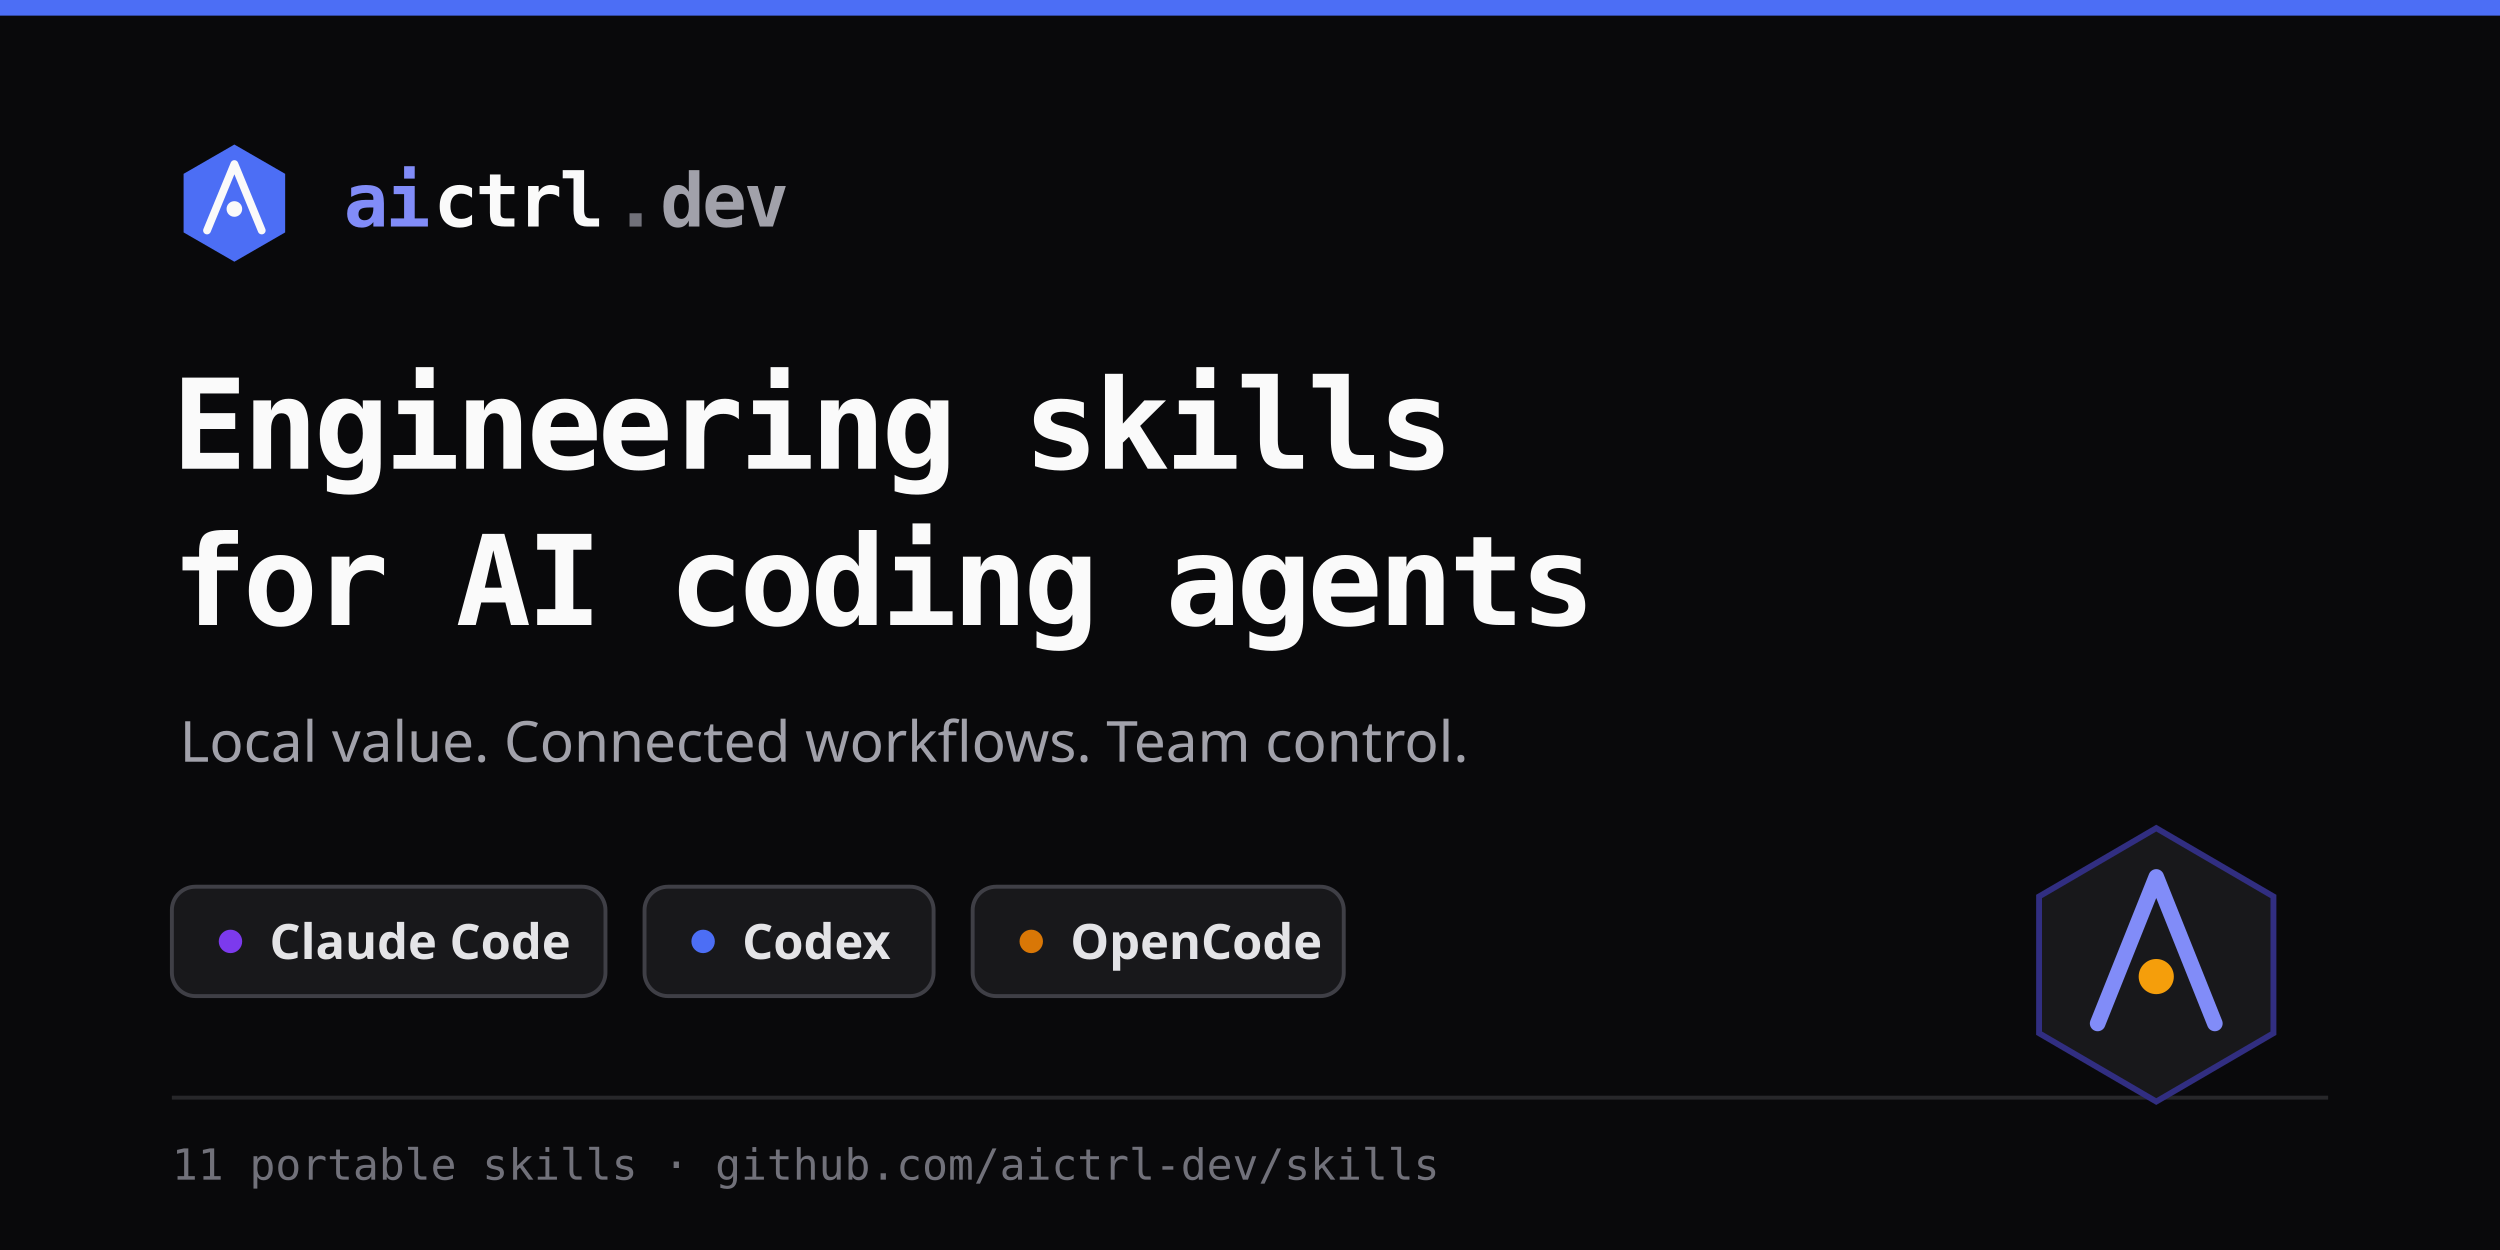
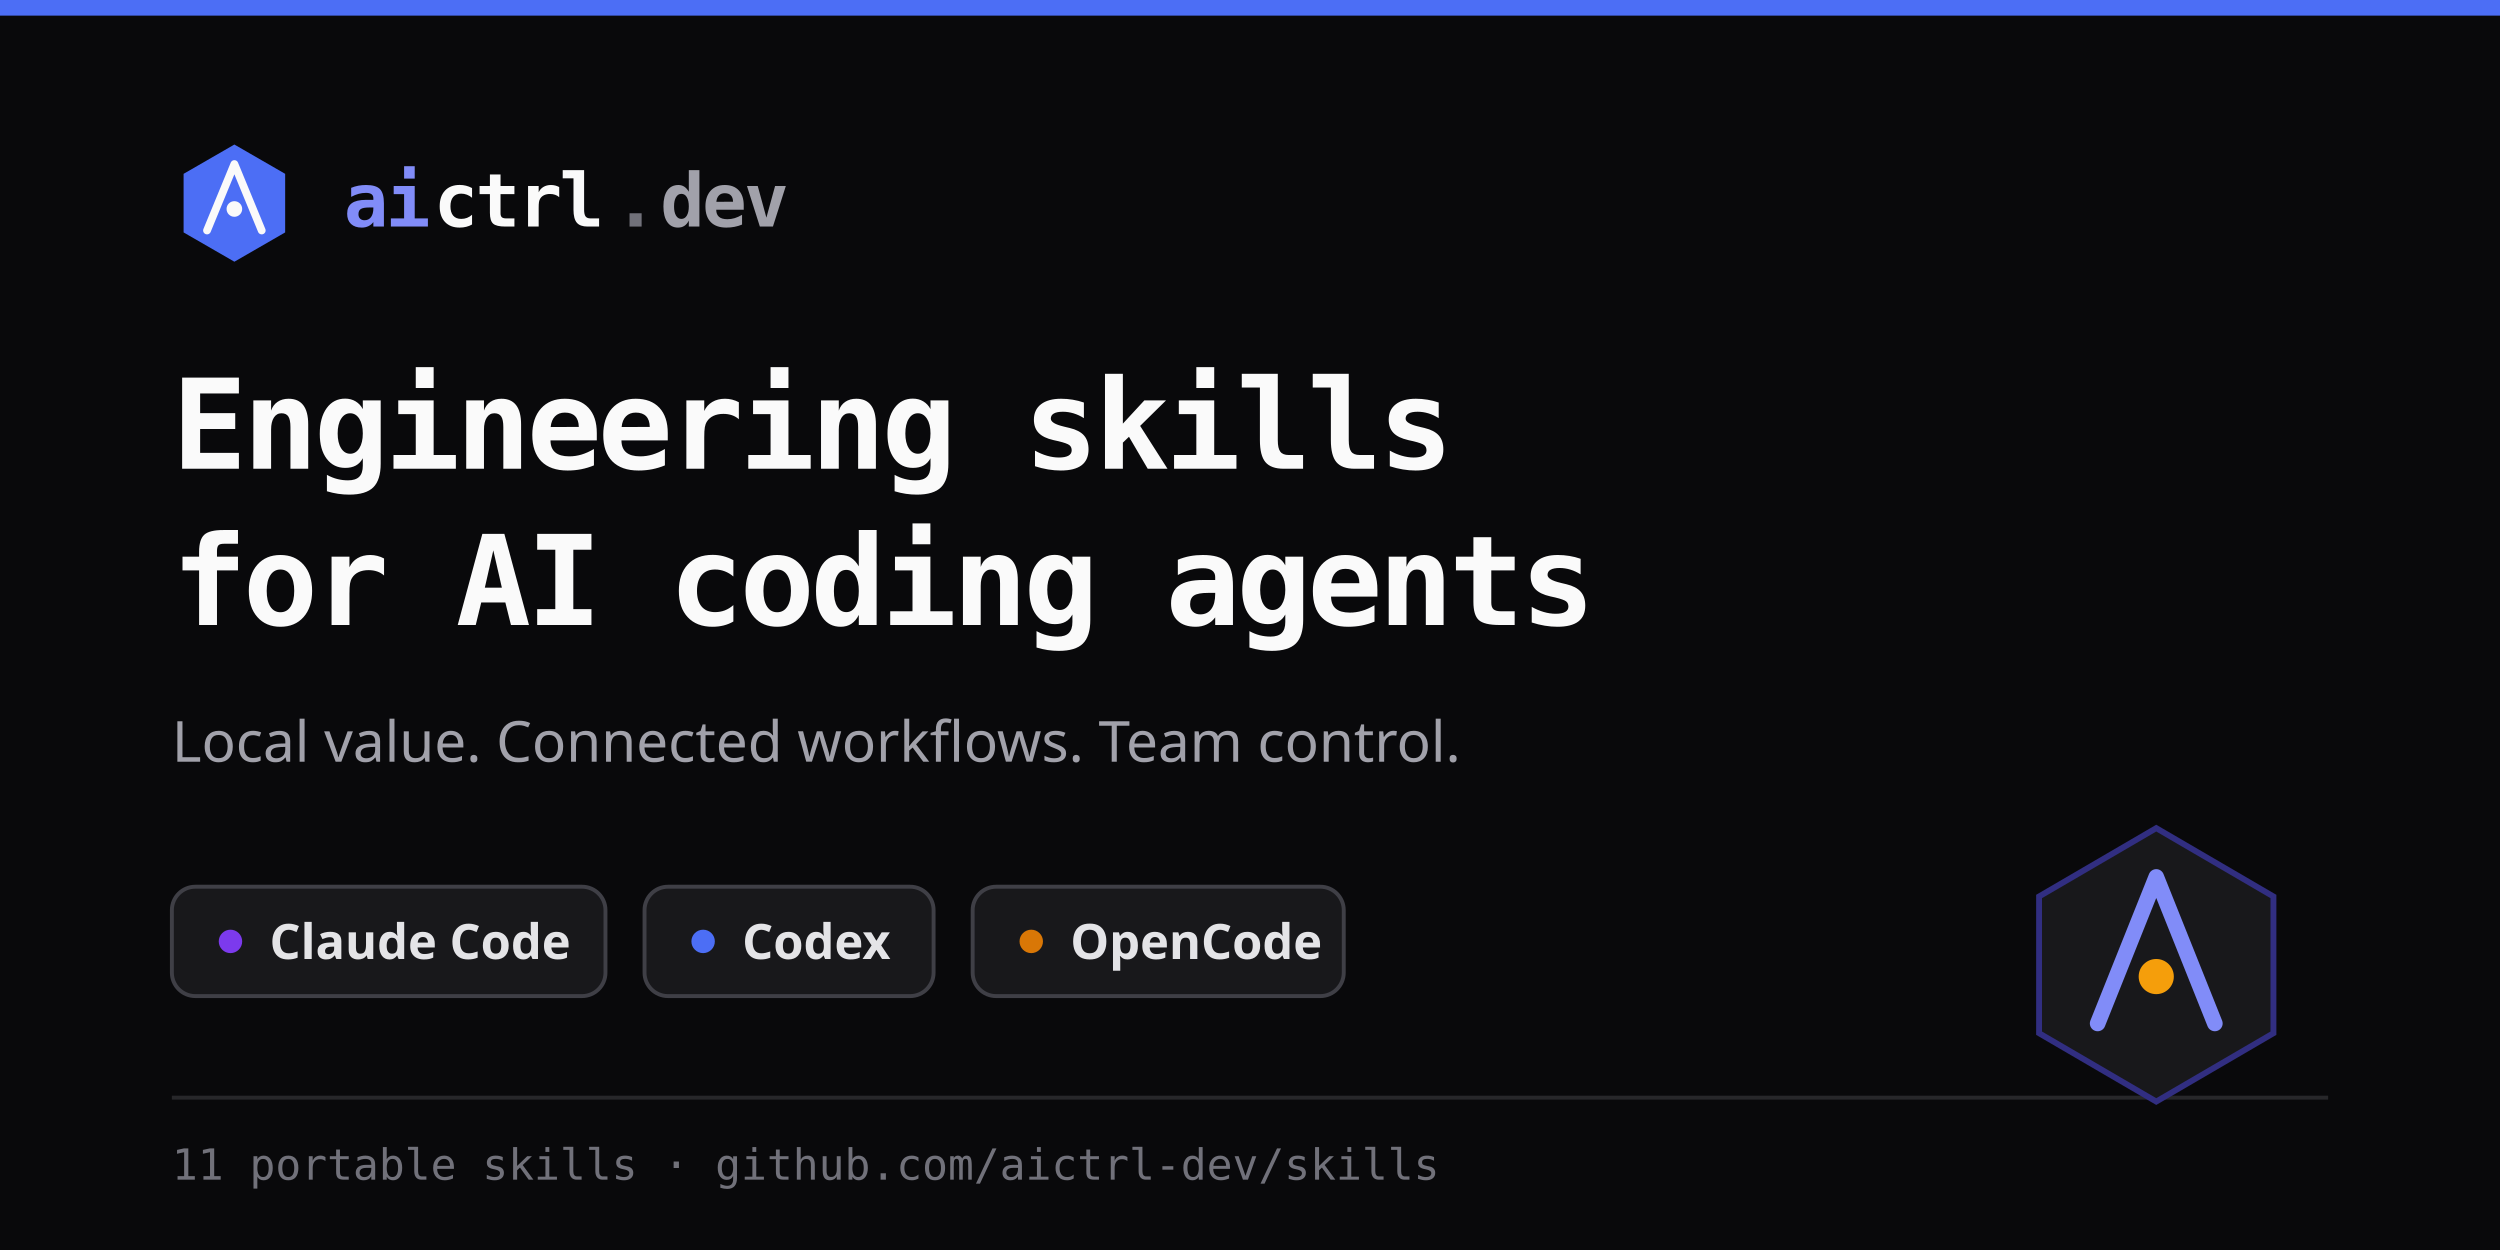
<svg xmlns="http://www.w3.org/2000/svg" width="1280" height="640" viewBox="0 0 1280 640" fill="none">
  <rect width="1280" height="640" fill="#09090b" />
  <rect x="0" y="0" width="1280" height="8" fill="#4c6ef5" />
  <g transform="translate(88 72)">
    <path d="M32 2L58 17V47L32 62L6 47V17L32 2Z" fill="#4c6ef5" />
    <path d="M32 12L18 46 M32 12L46 46" stroke="#fafafa" stroke-width="4" stroke-linecap="round" stroke-linejoin="round" />
    <circle cx="32" cy="35" r="4" fill="#fafafa" />
  </g>
  <text x="176" y="116" fill="#818cf8" font-family="'DejaVu Sans Mono', monospace" font-size="38" font-weight="700" letter-spacing="-1.4">ai</text>
  <text x="222" y="116" fill="#fafafa" font-family="'DejaVu Sans Mono', monospace" font-size="38" font-weight="700" letter-spacing="-1.4">ctrl</text>
  <text x="314" y="116" fill="#71717a" font-family="'DejaVu Sans Mono', monospace" font-size="38" font-weight="700" letter-spacing="-1.4">.</text>
  <text x="338" y="116" fill="#a1a1aa" font-family="'DejaVu Sans Mono', monospace" font-size="38" font-weight="700" letter-spacing="-1.4">dev</text>
  <text x="88" y="240" fill="#fafafa" font-family="'DejaVu Sans Mono', monospace" font-size="64" font-weight="700" letter-spacing="-2.2">Engineering skills</text>
  <text x="88" y="320" fill="#fafafa" font-family="'DejaVu Sans Mono', monospace" font-size="64" font-weight="700" letter-spacing="-2.2">for AI coding agents</text>
-   <text x="92" y="390" fill="#a1a1aa" font-family="'Noto Sans', sans-serif" font-size="29" font-weight="400">Local value. Connected workflows. Team control.</text>
+   <text x="88" y="390" fill="#a1a1aa" font-family="'Noto Sans', sans-serif" font-size="29" font-weight="400">Local value. Connected workflows. Team control.</text>
  <g transform="translate(88 454)">
    <rect width="222" height="56" rx="12" fill="#18181b" stroke="#3f3f46" stroke-width="2" />
    <circle cx="30" cy="28" r="6" fill="#7c3aed" />
    <text x="50" y="37" fill="#e4e4e7" font-family="'Noto Sans', sans-serif" font-size="25" font-weight="600">Claude Code</text>
  </g>
  <g transform="translate(330 454)">
    <rect width="148" height="56" rx="12" fill="#18181b" stroke="#3f3f46" stroke-width="2" />
    <circle cx="30" cy="28" r="6" fill="#4c6ef5" />
    <text x="50" y="37" fill="#e4e4e7" font-family="'Noto Sans', sans-serif" font-size="25" font-weight="600">Codex</text>
  </g>
  <g transform="translate(498 454)">
    <rect width="190" height="56" rx="12" fill="#18181b" stroke="#3f3f46" stroke-width="2" />
    <circle cx="30" cy="28" r="6" fill="#d97706" />
    <text x="50" y="37" fill="#e4e4e7" font-family="'Noto Sans', sans-serif" font-size="25" font-weight="600">OpenCode</text>
  </g>
  <line x1="88" y1="562" x2="1192" y2="562" stroke="#27272a" stroke-width="2" />
  <text x="88" y="604" fill="#71717a" font-family="'DejaVu Sans Mono', monospace" font-size="22">11 portable skills · github.com/aictrl-dev/skills</text>
  <g transform="translate(1030 424)">
    <path d="M74 0L134 35V105L74 140L14 105V35L74 0Z" fill="#18181b" stroke="#312e81" stroke-width="3" />
    <path d="M74 25L44 100 M74 25L104 100" stroke="#818cf8" stroke-width="8" stroke-linecap="round" stroke-linejoin="round" />
    <circle cx="74" cy="76" r="9" fill="#f59e0b" />
  </g>
</svg>
